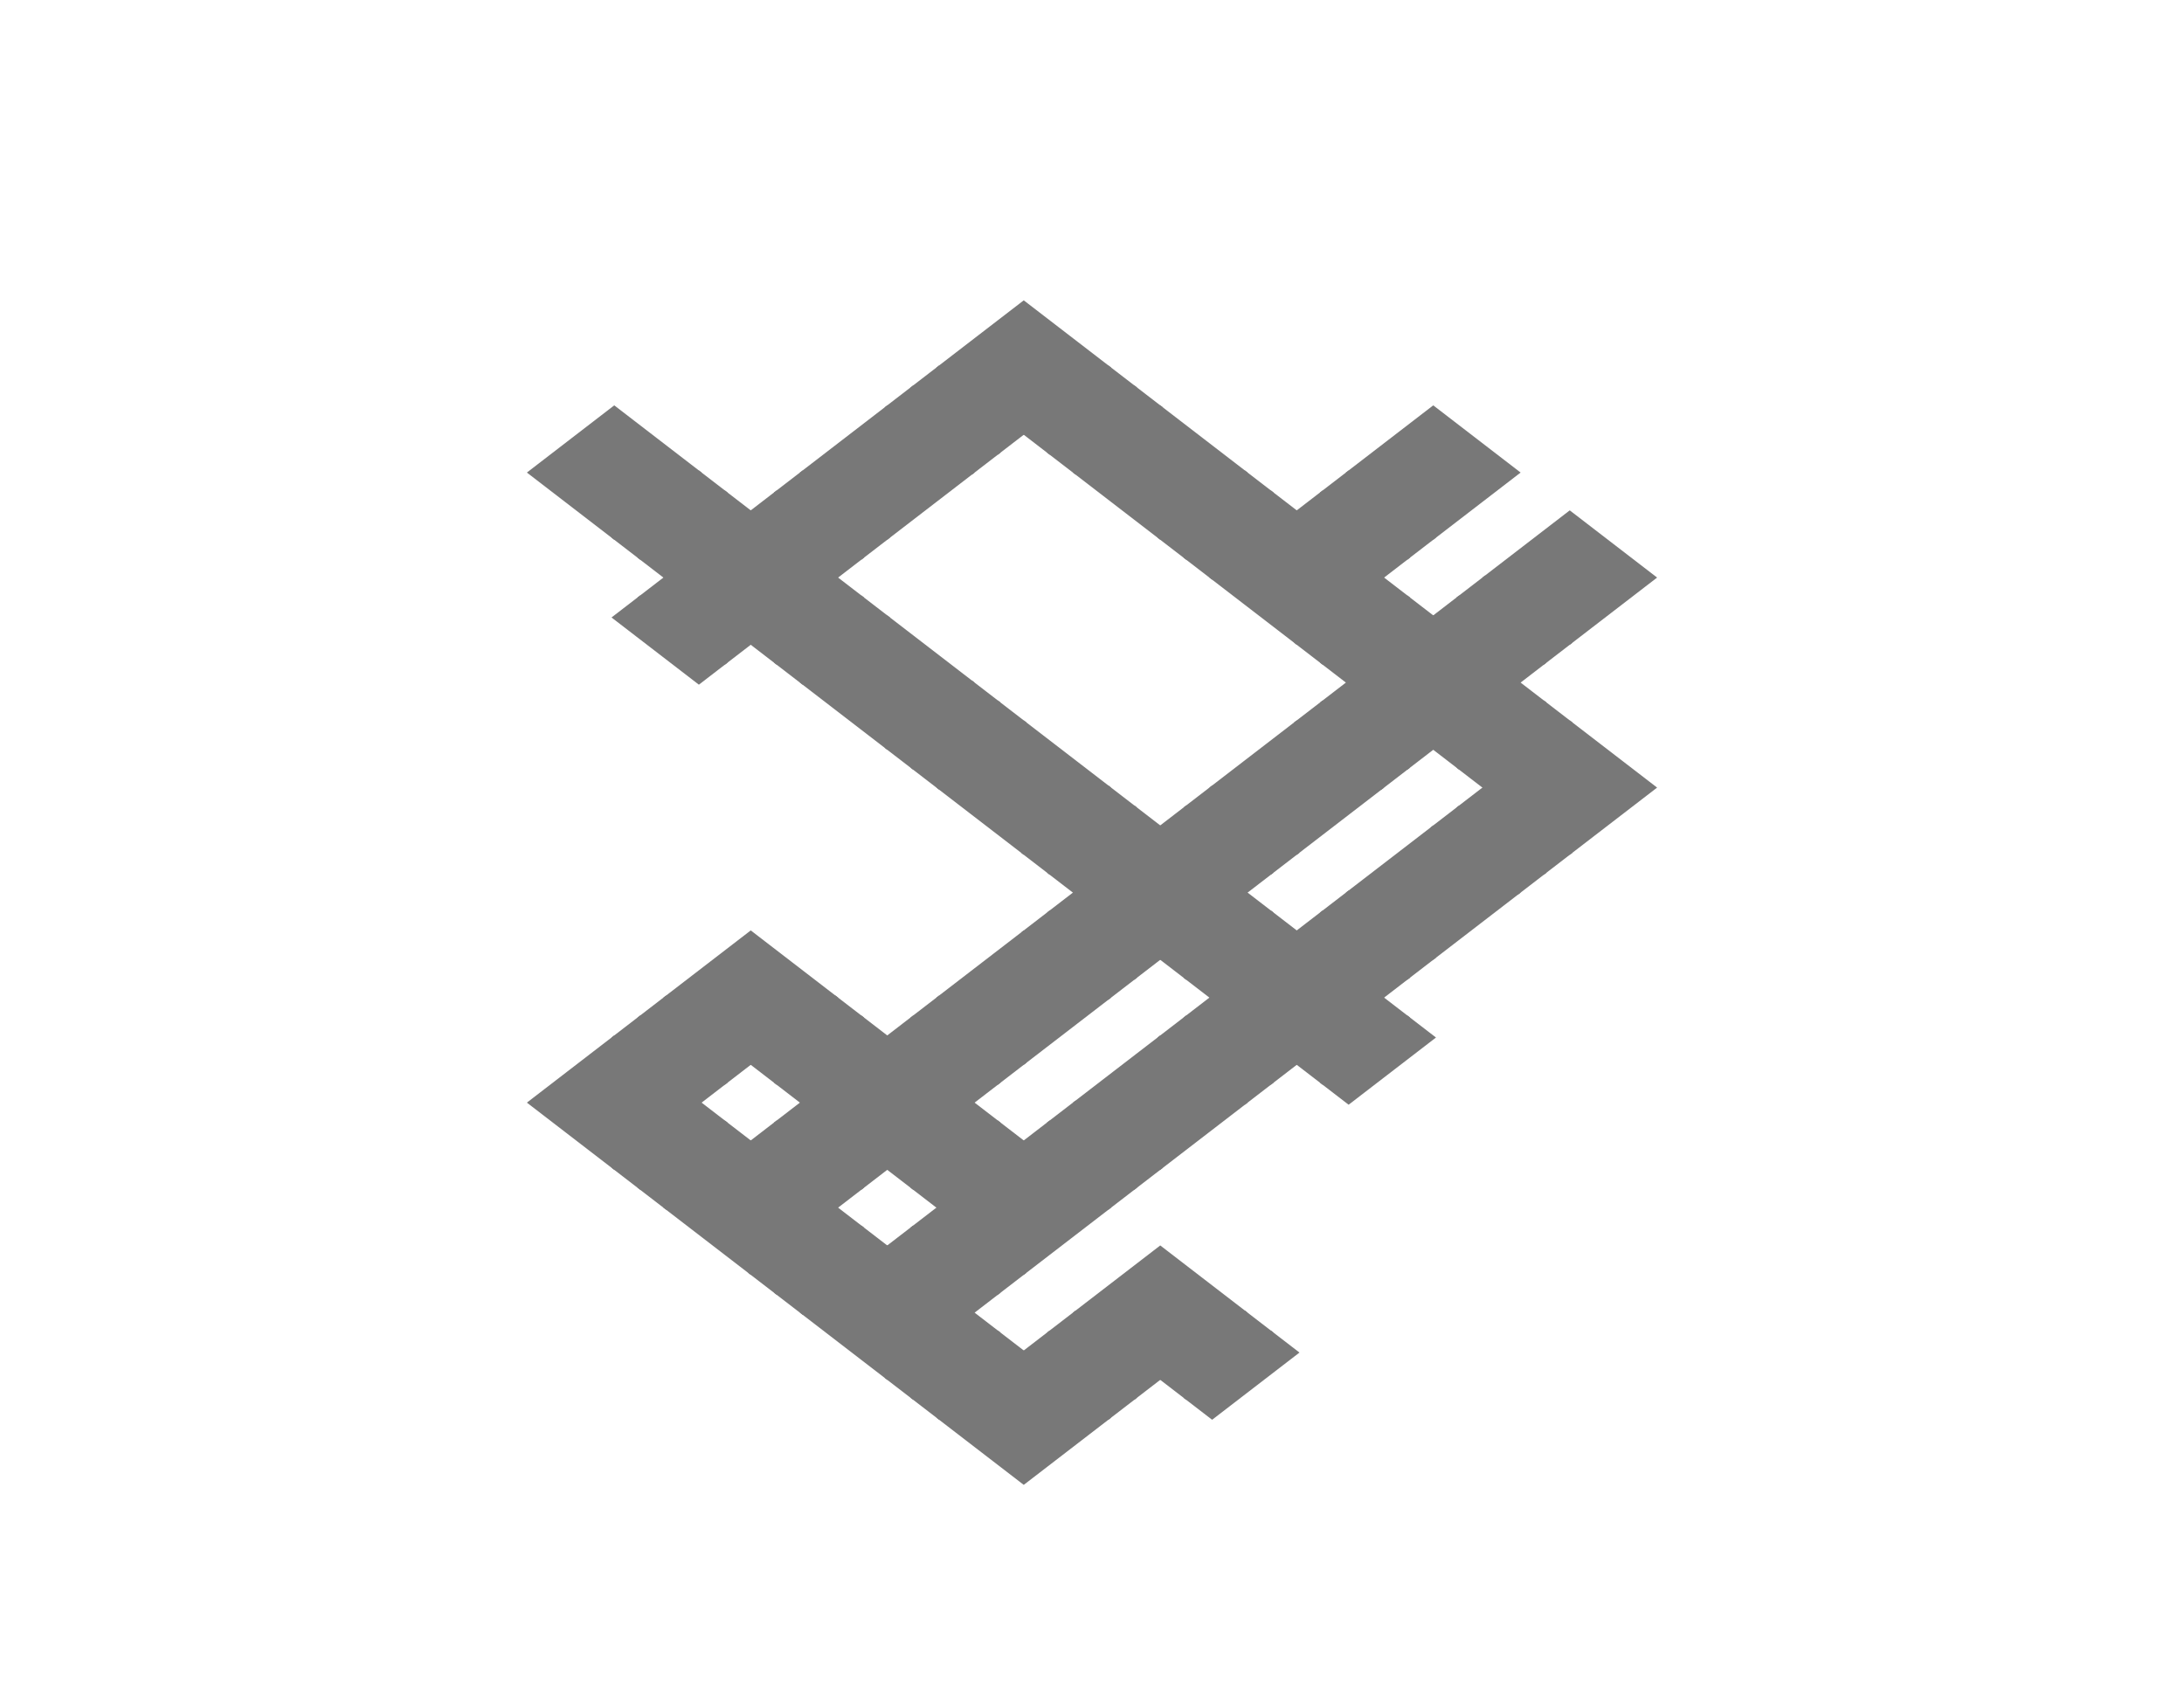
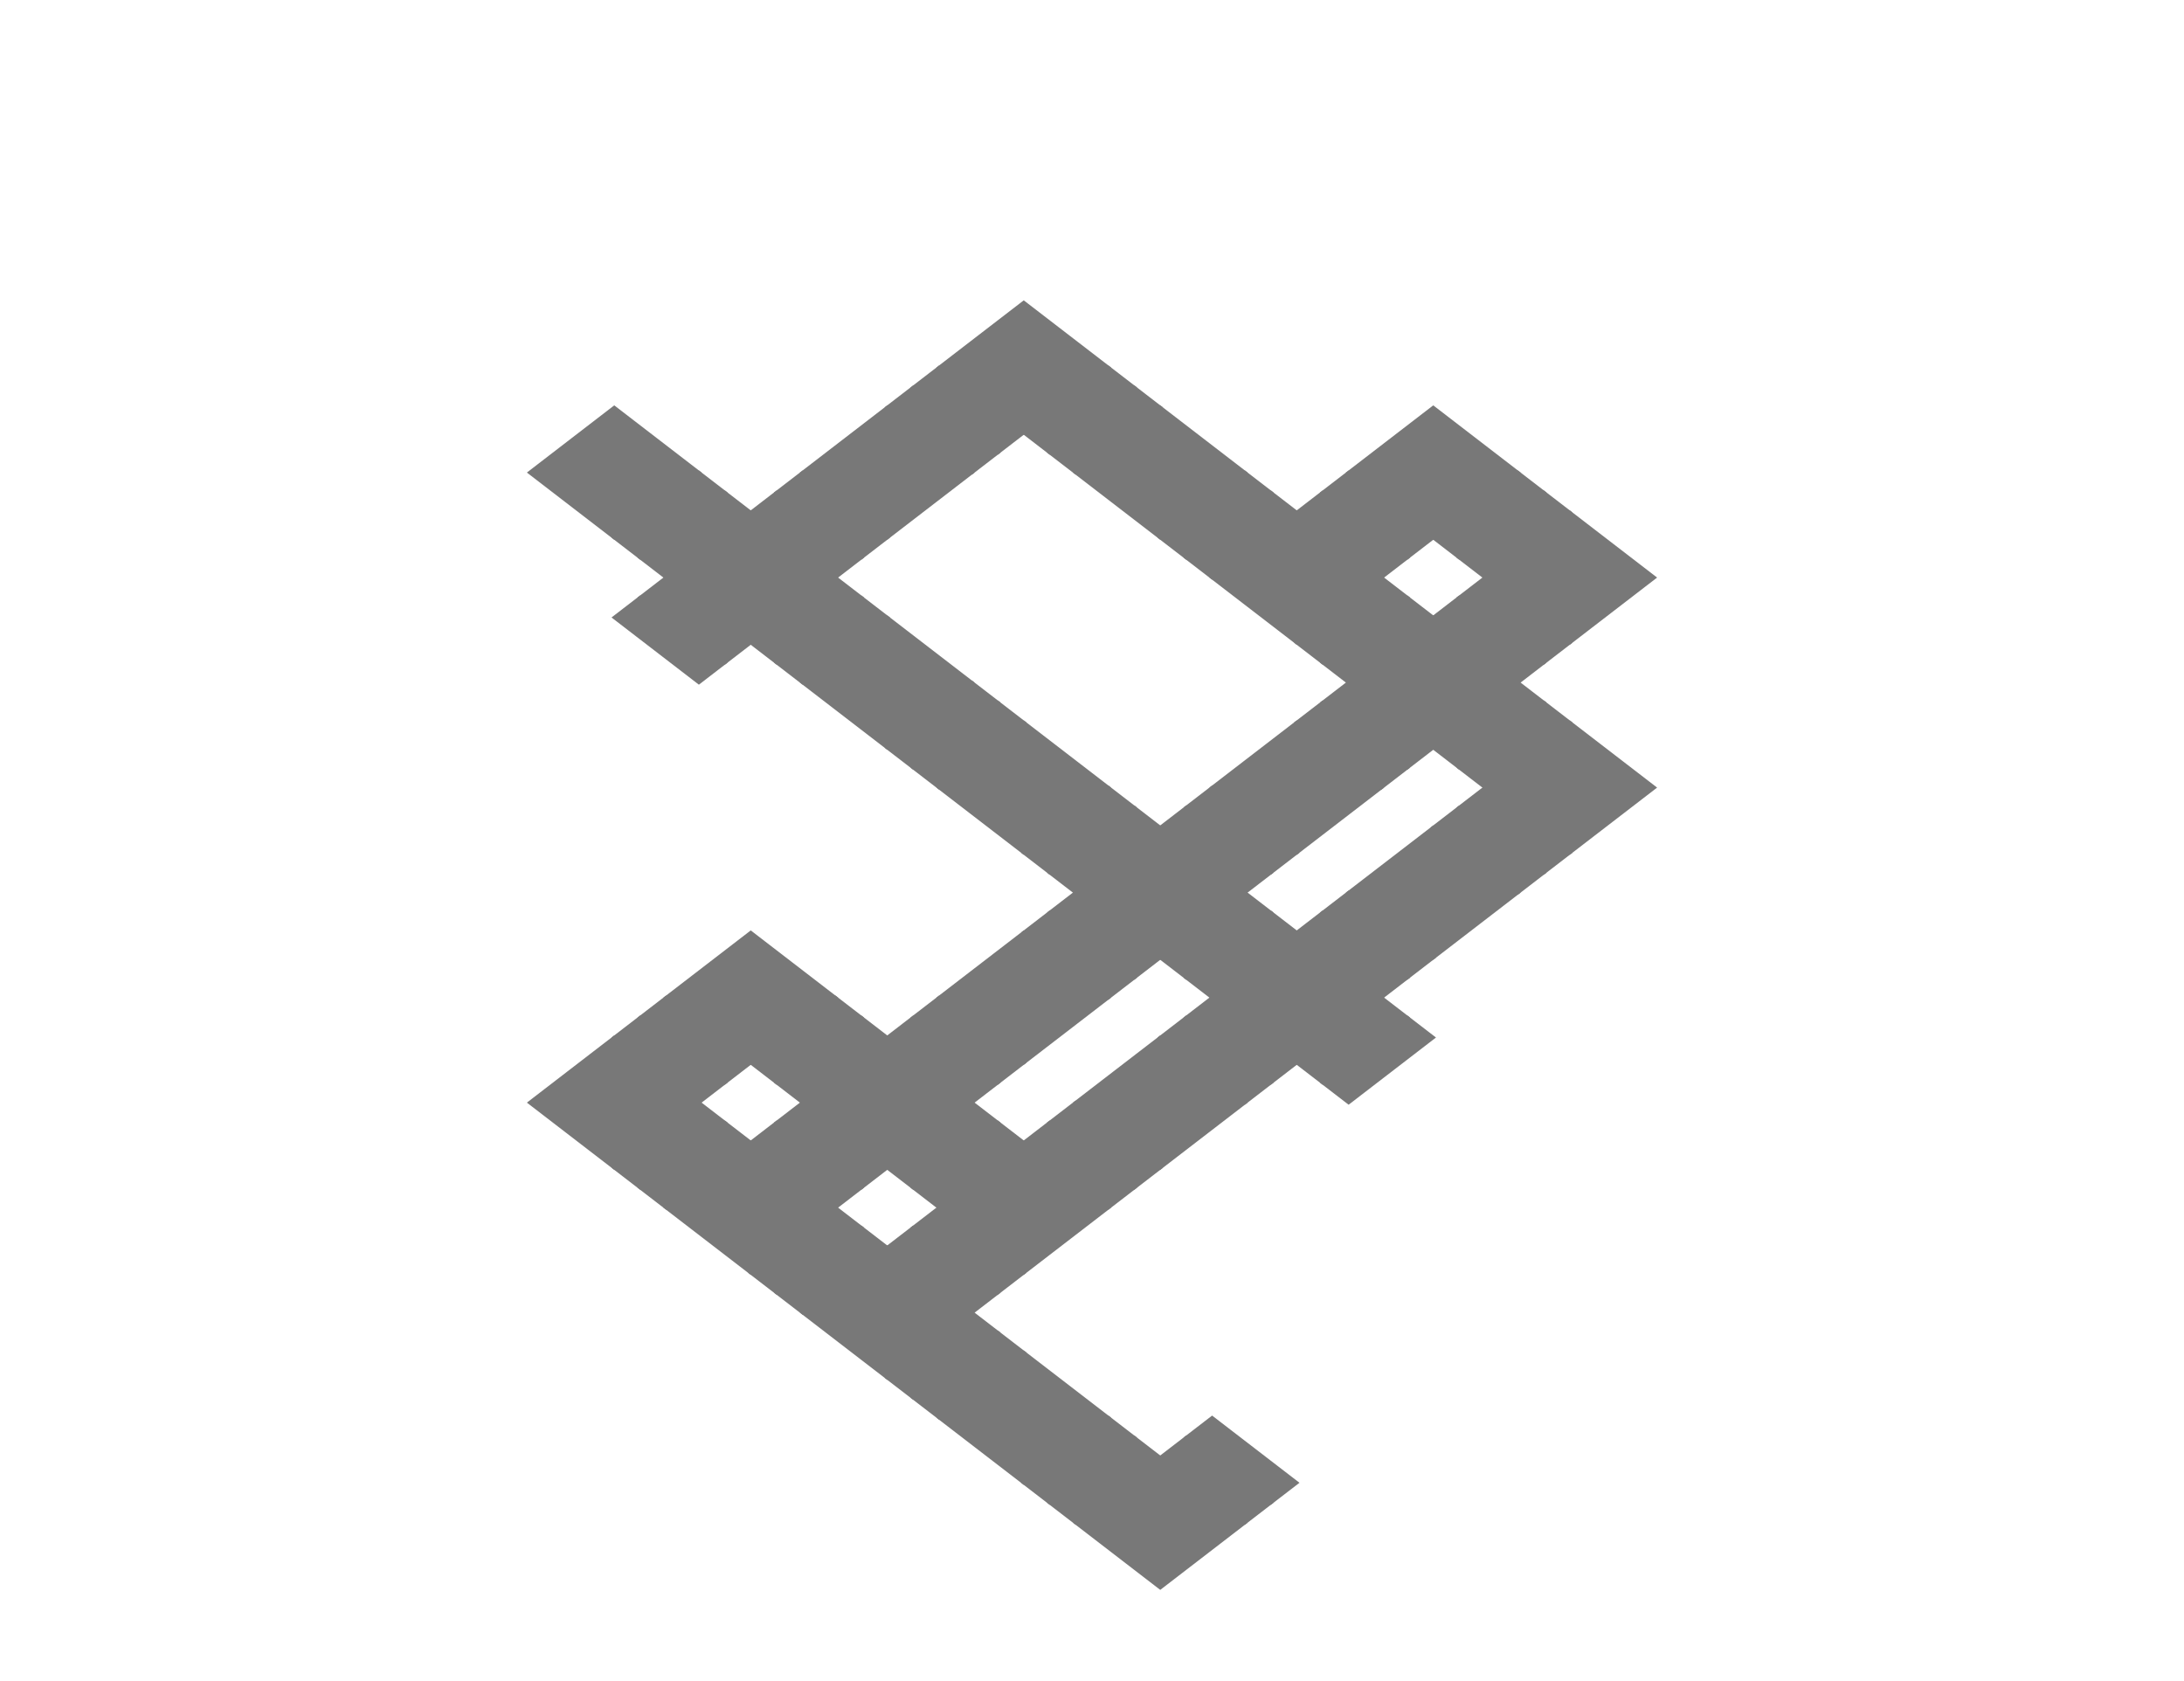
<svg xmlns="http://www.w3.org/2000/svg" width="183.444mm" height="141.111mm" viewBox="0 0 520 400" version="1.2" baseProfile="tiny">
  <defs>
</defs>
  <g fill="none" stroke="black" stroke-width="1" fill-rule="evenodd" stroke-linecap="square" stroke-linejoin="bevel">
    <g fill="none" stroke="#000000" stroke-opacity="1" stroke-width="1" stroke-linecap="square" stroke-linejoin="bevel" transform="matrix(1,0,0,1,0,0)" font-family="Sans Serif" font-size="9" font-weight="400" font-style="normal">
</g>
    <g fill="none" stroke="#000000" stroke-opacity="1" stroke-width="1" stroke-linecap="square" stroke-linejoin="bevel" transform="matrix(1,0,0,1,0,0)" font-family="Sans Serif" font-size="9" font-weight="400" font-style="normal">
</g>
    <g fill="none" stroke="#000000" stroke-opacity="1" stroke-width="1" stroke-linecap="square" stroke-linejoin="bevel" transform="matrix(1,0,0,1,0,0)" font-family="Sans Serif" font-size="9" font-weight="400" font-style="normal">
</g>
    <g fill="none" stroke="#000000" stroke-opacity="1" stroke-width="1" stroke-linecap="square" stroke-linejoin="bevel" transform="matrix(1,0,0,1,0,0)" font-family="Sans Serif" font-size="9" font-weight="400" font-style="normal">
</g>
    <g fill="#787878" fill-opacity="1" stroke="#000000" stroke-opacity="0" stroke-width="1" stroke-linecap="square" stroke-linejoin="bevel" transform="matrix(32.5,25,-32.5,25,341.25,87.5)" font-family="Sans Serif" font-size="9" font-weight="400" font-style="normal">
      <rect x="0.18" y="0.18" width="0.64" height="0.64" />
+       <rect x="0.8" y="0.18" width="0.21" height="0.64" />
      <rect x="0.18" y="0.8" width="0.64" height="0.21" />
    </g>
    <g fill="none" stroke="#000000" stroke-opacity="1" stroke-width="1" stroke-linecap="square" stroke-linejoin="bevel" transform="matrix(1,0,0,1,0,0)" font-family="Sans Serif" font-size="9" font-weight="400" font-style="normal">
</g>
    <g fill="#787878" fill-opacity="1" stroke="#000000" stroke-opacity="0" stroke-width="1" stroke-linecap="square" stroke-linejoin="bevel" transform="matrix(32.5,25,-32.5,25,373.75,112.5)" font-family="Sans Serif" font-size="9" font-weight="400" font-style="normal">
      <rect x="0.18" y="0.18" width="0.64" height="0.64" />
      <rect x="0.18" y="0.8" width="0.64" height="0.21" />
+       <rect x="-0.01" y="0.18" width="0.21" height="0.64" />
    </g>
    <g fill="none" stroke="#000000" stroke-opacity="1" stroke-width="1" stroke-linecap="square" stroke-linejoin="bevel" transform="matrix(1,0,0,1,0,0)" font-family="Sans Serif" font-size="9" font-weight="400" font-style="normal">
</g>
    <g fill="none" stroke="#000000" stroke-opacity="1" stroke-width="1" stroke-linecap="square" stroke-linejoin="bevel" transform="matrix(1,0,0,1,0,0)" font-family="Sans Serif" font-size="9" font-weight="400" font-style="normal">
</g>
    <g fill="none" stroke="#000000" stroke-opacity="1" stroke-width="1" stroke-linecap="square" stroke-linejoin="bevel" transform="matrix(1,0,0,1,0,0)" font-family="Sans Serif" font-size="9" font-weight="400" font-style="normal">
</g>
    <g fill="none" stroke="#000000" stroke-opacity="1" stroke-width="1" stroke-linecap="square" stroke-linejoin="bevel" transform="matrix(1,0,0,1,0,0)" font-family="Sans Serif" font-size="9" font-weight="400" font-style="normal">
</g>
    <g fill="none" stroke="#000000" stroke-opacity="1" stroke-width="1" stroke-linecap="square" stroke-linejoin="bevel" transform="matrix(1,0,0,1,0,0)" font-family="Sans Serif" font-size="9" font-weight="400" font-style="normal">
</g>
    <g fill="#787878" fill-opacity="1" stroke="#000000" stroke-opacity="0" stroke-width="1" stroke-linecap="square" stroke-linejoin="bevel" transform="matrix(32.5,25,-32.5,25,243.75,62.5)" font-family="Sans Serif" font-size="9" font-weight="400" font-style="normal">
      <rect x="0.18" y="0.18" width="0.64" height="0.64" />
      <rect x="0.8" y="0.18" width="0.21" height="0.64" />
      <rect x="0.18" y="0.8" width="0.64" height="0.21" />
    </g>
    <g fill="none" stroke="#000000" stroke-opacity="1" stroke-width="1" stroke-linecap="square" stroke-linejoin="bevel" transform="matrix(1,0,0,1,0,0)" font-family="Sans Serif" font-size="9" font-weight="400" font-style="normal">
</g>
    <g fill="#787878" fill-opacity="1" stroke="#000000" stroke-opacity="0" stroke-width="1" stroke-linecap="square" stroke-linejoin="bevel" transform="matrix(32.5,25,-32.5,25,276.25,87.5)" font-family="Sans Serif" font-size="9" font-weight="400" font-style="normal">
      <rect x="0.18" y="0.18" width="0.64" height="0.64" />
      <rect x="0.8" y="0.18" width="0.21" height="0.64" />
      <rect x="-0.01" y="0.18" width="0.21" height="0.64" />
    </g>
    <g fill="none" stroke="#000000" stroke-opacity="1" stroke-width="1" stroke-linecap="square" stroke-linejoin="bevel" transform="matrix(1,0,0,1,0,0)" font-family="Sans Serif" font-size="9" font-weight="400" font-style="normal">
</g>
    <g fill="#787878" fill-opacity="1" stroke="#000000" stroke-opacity="0" stroke-width="1" stroke-linecap="square" stroke-linejoin="bevel" transform="matrix(32.5,25,-32.5,25,308.75,112.5)" font-family="Sans Serif" font-size="9" font-weight="400" font-style="normal">
      <rect x="0.18" y="0.18" width="0.64" height="0.64" />
      <rect x="0.18" y="-0.01" width="0.64" height="0.21" />
      <rect x="0.8" y="0.18" width="0.21" height="0.64" />
      <rect x="-0.01" y="0.18" width="0.21" height="0.64" />
    </g>
    <g fill="none" stroke="#000000" stroke-opacity="1" stroke-width="1" stroke-linecap="square" stroke-linejoin="bevel" transform="matrix(1,0,0,1,0,0)" font-family="Sans Serif" font-size="9" font-weight="400" font-style="normal">
</g>
    <g fill="#787878" fill-opacity="1" stroke="#000000" stroke-opacity="0" stroke-width="1" stroke-linecap="square" stroke-linejoin="bevel" transform="matrix(32.5,25,-32.5,25,341.25,137.5)" font-family="Sans Serif" font-size="9" font-weight="400" font-style="normal">
      <rect x="0.18" y="0.18" width="0.64" height="0.64" />
      <rect x="0.18" y="-0.01" width="0.64" height="0.21" />
      <rect x="0.8" y="0.18" width="0.21" height="0.64" />
      <rect x="0.18" y="0.8" width="0.64" height="0.21" />
      <rect x="-0.01" y="0.18" width="0.21" height="0.64" />
    </g>
    <g fill="none" stroke="#000000" stroke-opacity="1" stroke-width="1" stroke-linecap="square" stroke-linejoin="bevel" transform="matrix(1,0,0,1,0,0)" font-family="Sans Serif" font-size="9" font-weight="400" font-style="normal">
</g>
    <g fill="#787878" fill-opacity="1" stroke="#000000" stroke-opacity="0" stroke-width="1" stroke-linecap="square" stroke-linejoin="bevel" transform="matrix(32.5,25,-32.5,25,373.75,162.5)" font-family="Sans Serif" font-size="9" font-weight="400" font-style="normal">
      <rect x="0.18" y="0.18" width="0.64" height="0.64" />
      <rect x="0.18" y="0.8" width="0.64" height="0.21" />
      <rect x="-0.01" y="0.18" width="0.21" height="0.64" />
    </g>
    <g fill="none" stroke="#000000" stroke-opacity="1" stroke-width="1" stroke-linecap="square" stroke-linejoin="bevel" transform="matrix(1,0,0,1,0,0)" font-family="Sans Serif" font-size="9" font-weight="400" font-style="normal">
</g>
    <g fill="none" stroke="#000000" stroke-opacity="1" stroke-width="1" stroke-linecap="square" stroke-linejoin="bevel" transform="matrix(1,0,0,1,0,0)" font-family="Sans Serif" font-size="9" font-weight="400" font-style="normal">
</g>
    <g fill="none" stroke="#000000" stroke-opacity="1" stroke-width="1" stroke-linecap="square" stroke-linejoin="bevel" transform="matrix(1,0,0,1,0,0)" font-family="Sans Serif" font-size="9" font-weight="400" font-style="normal">
</g>
    <g fill="none" stroke="#000000" stroke-opacity="1" stroke-width="1" stroke-linecap="square" stroke-linejoin="bevel" transform="matrix(1,0,0,1,0,0)" font-family="Sans Serif" font-size="9" font-weight="400" font-style="normal">
</g>
    <g fill="#787878" fill-opacity="1" stroke="#000000" stroke-opacity="0" stroke-width="1" stroke-linecap="square" stroke-linejoin="bevel" transform="matrix(32.5,25,-32.5,25,211.25,87.5)" font-family="Sans Serif" font-size="9" font-weight="400" font-style="normal">
      <rect x="0.18" y="0.18" width="0.64" height="0.64" />
      <rect x="0.18" y="-0.01" width="0.64" height="0.21" />
      <rect x="0.18" y="0.8" width="0.64" height="0.21" />
    </g>
    <g fill="none" stroke="#000000" stroke-opacity="1" stroke-width="1" stroke-linecap="square" stroke-linejoin="bevel" transform="matrix(1,0,0,1,0,0)" font-family="Sans Serif" font-size="9" font-weight="400" font-style="normal">
</g>
    <g fill="none" stroke="#000000" stroke-opacity="1" stroke-width="1" stroke-linecap="square" stroke-linejoin="bevel" transform="matrix(1,0,0,1,0,0)" font-family="Sans Serif" font-size="9" font-weight="400" font-style="normal">
</g>
    <g fill="none" stroke="#000000" stroke-opacity="1" stroke-width="1" stroke-linecap="square" stroke-linejoin="bevel" transform="matrix(1,0,0,1,0,0)" font-family="Sans Serif" font-size="9" font-weight="400" font-style="normal">
</g>
    <g fill="#787878" fill-opacity="1" stroke="#000000" stroke-opacity="0" stroke-width="1" stroke-linecap="square" stroke-linejoin="bevel" transform="matrix(32.5,25,-32.5,25,308.75,162.5)" font-family="Sans Serif" font-size="9" font-weight="400" font-style="normal">
      <rect x="0.18" y="0.18" width="0.64" height="0.64" />
      <rect x="0.18" y="-0.01" width="0.64" height="0.21" />
      <rect x="0.18" y="0.8" width="0.64" height="0.21" />
    </g>
    <g fill="none" stroke="#000000" stroke-opacity="1" stroke-width="1" stroke-linecap="square" stroke-linejoin="bevel" transform="matrix(1,0,0,1,0,0)" font-family="Sans Serif" font-size="9" font-weight="400" font-style="normal">
</g>
    <g fill="#787878" fill-opacity="1" stroke="#000000" stroke-opacity="0" stroke-width="1" stroke-linecap="square" stroke-linejoin="bevel" transform="matrix(32.5,25,-32.5,25,341.25,187.5)" font-family="Sans Serif" font-size="9" font-weight="400" font-style="normal">
      <rect x="0.18" y="0.18" width="0.64" height="0.64" />
      <rect x="0.18" y="-0.01" width="0.64" height="0.21" />
      <rect x="0.18" y="0.8" width="0.64" height="0.21" />
    </g>
    <g fill="none" stroke="#000000" stroke-opacity="1" stroke-width="1" stroke-linecap="square" stroke-linejoin="bevel" transform="matrix(1,0,0,1,0,0)" font-family="Sans Serif" font-size="9" font-weight="400" font-style="normal">
</g>
    <g fill="none" stroke="#000000" stroke-opacity="1" stroke-width="1" stroke-linecap="square" stroke-linejoin="bevel" transform="matrix(1,0,0,1,0,0)" font-family="Sans Serif" font-size="9" font-weight="400" font-style="normal">
</g>
    <g fill="none" stroke="#000000" stroke-opacity="1" stroke-width="1" stroke-linecap="square" stroke-linejoin="bevel" transform="matrix(1,0,0,1,0,0)" font-family="Sans Serif" font-size="9" font-weight="400" font-style="normal">
</g>
    <g fill="#787878" fill-opacity="1" stroke="#000000" stroke-opacity="0" stroke-width="1" stroke-linecap="square" stroke-linejoin="bevel" transform="matrix(32.5,25,-32.5,25,146.25,87.5)" font-family="Sans Serif" font-size="9" font-weight="400" font-style="normal">
      <rect x="0.18" y="0.18" width="0.64" height="0.64" />
      <rect x="0.8" y="0.18" width="0.21" height="0.64" />
    </g>
    <g fill="none" stroke="#000000" stroke-opacity="1" stroke-width="1" stroke-linecap="square" stroke-linejoin="bevel" transform="matrix(1,0,0,1,0,0)" font-family="Sans Serif" font-size="9" font-weight="400" font-style="normal">
</g>
    <g fill="#787878" fill-opacity="1" stroke="#000000" stroke-opacity="0" stroke-width="1" stroke-linecap="square" stroke-linejoin="bevel" transform="matrix(32.5,25,-32.5,25,178.75,112.5)" font-family="Sans Serif" font-size="9" font-weight="400" font-style="normal">
      <rect x="0.18" y="0.18" width="0.64" height="0.64" />
      <rect x="0.18" y="-0.01" width="0.64" height="0.21" />
      <rect x="0.8" y="0.18" width="0.21" height="0.64" />
      <rect x="0.18" y="0.8" width="0.64" height="0.21" />
      <rect x="-0.01" y="0.18" width="0.21" height="0.64" />
    </g>
    <g fill="none" stroke="#000000" stroke-opacity="1" stroke-width="1" stroke-linecap="square" stroke-linejoin="bevel" transform="matrix(1,0,0,1,0,0)" font-family="Sans Serif" font-size="9" font-weight="400" font-style="normal">
</g>
    <g fill="#787878" fill-opacity="1" stroke="#000000" stroke-opacity="0" stroke-width="1" stroke-linecap="square" stroke-linejoin="bevel" transform="matrix(32.5,25,-32.5,25,211.25,137.5)" font-family="Sans Serif" font-size="9" font-weight="400" font-style="normal">
      <rect x="0.18" y="0.18" width="0.64" height="0.64" />
      <rect x="0.8" y="0.18" width="0.21" height="0.64" />
      <rect x="-0.01" y="0.18" width="0.21" height="0.64" />
    </g>
    <g fill="none" stroke="#000000" stroke-opacity="1" stroke-width="1" stroke-linecap="square" stroke-linejoin="bevel" transform="matrix(1,0,0,1,0,0)" font-family="Sans Serif" font-size="9" font-weight="400" font-style="normal">
</g>
    <g fill="#787878" fill-opacity="1" stroke="#000000" stroke-opacity="0" stroke-width="1" stroke-linecap="square" stroke-linejoin="bevel" transform="matrix(32.5,25,-32.5,25,243.75,162.5)" font-family="Sans Serif" font-size="9" font-weight="400" font-style="normal">
      <rect x="0.18" y="0.18" width="0.64" height="0.64" />
      <rect x="0.8" y="0.18" width="0.21" height="0.64" />
      <rect x="-0.01" y="0.18" width="0.21" height="0.64" />
    </g>
    <g fill="none" stroke="#000000" stroke-opacity="1" stroke-width="1" stroke-linecap="square" stroke-linejoin="bevel" transform="matrix(1,0,0,1,0,0)" font-family="Sans Serif" font-size="9" font-weight="400" font-style="normal">
</g>
    <g fill="#787878" fill-opacity="1" stroke="#000000" stroke-opacity="0" stroke-width="1" stroke-linecap="square" stroke-linejoin="bevel" transform="matrix(32.5,25,-32.5,25,276.25,187.5)" font-family="Sans Serif" font-size="9" font-weight="400" font-style="normal">
      <rect x="0.18" y="0.18" width="0.64" height="0.64" />
      <rect x="0.18" y="-0.01" width="0.64" height="0.21" />
      <rect x="0.8" y="0.18" width="0.21" height="0.64" />
      <rect x="0.18" y="0.8" width="0.64" height="0.21" />
      <rect x="-0.01" y="0.18" width="0.21" height="0.64" />
    </g>
    <g fill="none" stroke="#000000" stroke-opacity="1" stroke-width="1" stroke-linecap="square" stroke-linejoin="bevel" transform="matrix(1,0,0,1,0,0)" font-family="Sans Serif" font-size="9" font-weight="400" font-style="normal">
</g>
    <g fill="#787878" fill-opacity="1" stroke="#000000" stroke-opacity="0" stroke-width="1" stroke-linecap="square" stroke-linejoin="bevel" transform="matrix(32.5,25,-32.5,25,308.75,212.5)" font-family="Sans Serif" font-size="9" font-weight="400" font-style="normal">
      <rect x="0.18" y="0.18" width="0.64" height="0.64" />
      <rect x="0.18" y="-0.01" width="0.64" height="0.21" />
      <rect x="0.8" y="0.18" width="0.21" height="0.64" />
      <rect x="0.18" y="0.8" width="0.64" height="0.21" />
      <rect x="-0.01" y="0.18" width="0.21" height="0.64" />
    </g>
    <g fill="none" stroke="#000000" stroke-opacity="1" stroke-width="1" stroke-linecap="square" stroke-linejoin="bevel" transform="matrix(1,0,0,1,0,0)" font-family="Sans Serif" font-size="9" font-weight="400" font-style="normal">
</g>
    <g fill="#787878" fill-opacity="1" stroke="#000000" stroke-opacity="0" stroke-width="1" stroke-linecap="square" stroke-linejoin="bevel" transform="matrix(32.5,25,-32.5,25,341.25,237.5)" font-family="Sans Serif" font-size="9" font-weight="400" font-style="normal">
      <rect x="-0.01" y="0.18" width="0.21" height="0.64" />
    </g>
    <g fill="none" stroke="#000000" stroke-opacity="1" stroke-width="1" stroke-linecap="square" stroke-linejoin="bevel" transform="matrix(1,0,0,1,0,0)" font-family="Sans Serif" font-size="9" font-weight="400" font-style="normal">
</g>
    <g fill="none" stroke="#000000" stroke-opacity="1" stroke-width="1" stroke-linecap="square" stroke-linejoin="bevel" transform="matrix(1,0,0,1,0,0)" font-family="Sans Serif" font-size="9" font-weight="400" font-style="normal">
</g>
    <g fill="none" stroke="#000000" stroke-opacity="1" stroke-width="1" stroke-linecap="square" stroke-linejoin="bevel" transform="matrix(1,0,0,1,0,0)" font-family="Sans Serif" font-size="9" font-weight="400" font-style="normal">
</g>
    <g fill="#787878" fill-opacity="1" stroke="#000000" stroke-opacity="0" stroke-width="1" stroke-linecap="square" stroke-linejoin="bevel" transform="matrix(32.5,25,-32.5,25,146.25,137.5)" font-family="Sans Serif" font-size="9" font-weight="400" font-style="normal">
      <rect x="0.18" y="-0.01" width="0.64" height="0.21" />
    </g>
    <g fill="none" stroke="#000000" stroke-opacity="1" stroke-width="1" stroke-linecap="square" stroke-linejoin="bevel" transform="matrix(1,0,0,1,0,0)" font-family="Sans Serif" font-size="9" font-weight="400" font-style="normal">
</g>
    <g fill="none" stroke="#000000" stroke-opacity="1" stroke-width="1" stroke-linecap="square" stroke-linejoin="bevel" transform="matrix(1,0,0,1,0,0)" font-family="Sans Serif" font-size="9" font-weight="400" font-style="normal">
</g>
    <g fill="none" stroke="#000000" stroke-opacity="1" stroke-width="1" stroke-linecap="square" stroke-linejoin="bevel" transform="matrix(1,0,0,1,0,0)" font-family="Sans Serif" font-size="9" font-weight="400" font-style="normal">
</g>
    <g fill="#787878" fill-opacity="1" stroke="#000000" stroke-opacity="0" stroke-width="1" stroke-linecap="square" stroke-linejoin="bevel" transform="matrix(32.5,25,-32.5,25,243.75,212.5)" font-family="Sans Serif" font-size="9" font-weight="400" font-style="normal">
      <rect x="0.18" y="0.18" width="0.64" height="0.64" />
      <rect x="0.18" y="-0.01" width="0.64" height="0.21" />
      <rect x="0.18" y="0.8" width="0.64" height="0.21" />
    </g>
    <g fill="none" stroke="#000000" stroke-opacity="1" stroke-width="1" stroke-linecap="square" stroke-linejoin="bevel" transform="matrix(1,0,0,1,0,0)" font-family="Sans Serif" font-size="9" font-weight="400" font-style="normal">
</g>
    <g fill="#787878" fill-opacity="1" stroke="#000000" stroke-opacity="0" stroke-width="1" stroke-linecap="square" stroke-linejoin="bevel" transform="matrix(32.5,25,-32.5,25,276.25,237.5)" font-family="Sans Serif" font-size="9" font-weight="400" font-style="normal">
      <rect x="0.18" y="0.18" width="0.64" height="0.64" />
      <rect x="0.18" y="-0.01" width="0.64" height="0.21" />
      <rect x="0.18" y="0.8" width="0.64" height="0.21" />
    </g>
    <g fill="none" stroke="#000000" stroke-opacity="1" stroke-width="1" stroke-linecap="square" stroke-linejoin="bevel" transform="matrix(1,0,0,1,0,0)" font-family="Sans Serif" font-size="9" font-weight="400" font-style="normal">
</g>
    <g fill="none" stroke="#000000" stroke-opacity="1" stroke-width="1" stroke-linecap="square" stroke-linejoin="bevel" transform="matrix(1,0,0,1,0,0)" font-family="Sans Serif" font-size="9" font-weight="400" font-style="normal">
</g>
    <g fill="none" stroke="#000000" stroke-opacity="1" stroke-width="1" stroke-linecap="square" stroke-linejoin="bevel" transform="matrix(1,0,0,1,0,0)" font-family="Sans Serif" font-size="9" font-weight="400" font-style="normal">
</g>
    <g fill="none" stroke="#000000" stroke-opacity="1" stroke-width="1" stroke-linecap="square" stroke-linejoin="bevel" transform="matrix(1,0,0,1,0,0)" font-family="Sans Serif" font-size="9" font-weight="400" font-style="normal">
</g>
    <g fill="none" stroke="#000000" stroke-opacity="1" stroke-width="1" stroke-linecap="square" stroke-linejoin="bevel" transform="matrix(1,0,0,1,0,0)" font-family="Sans Serif" font-size="9" font-weight="400" font-style="normal">
</g>
    <g fill="none" stroke="#000000" stroke-opacity="1" stroke-width="1" stroke-linecap="square" stroke-linejoin="bevel" transform="matrix(1,0,0,1,0,0)" font-family="Sans Serif" font-size="9" font-weight="400" font-style="normal">
</g>
    <g fill="#787878" fill-opacity="1" stroke="#000000" stroke-opacity="0" stroke-width="1" stroke-linecap="square" stroke-linejoin="bevel" transform="matrix(32.5,25,-32.5,25,178.75,212.5)" font-family="Sans Serif" font-size="9" font-weight="400" font-style="normal">
      <rect x="0.18" y="0.18" width="0.64" height="0.64" />
      <rect x="0.8" y="0.18" width="0.21" height="0.64" />
      <rect x="0.18" y="0.8" width="0.64" height="0.21" />
    </g>
    <g fill="none" stroke="#000000" stroke-opacity="1" stroke-width="1" stroke-linecap="square" stroke-linejoin="bevel" transform="matrix(1,0,0,1,0,0)" font-family="Sans Serif" font-size="9" font-weight="400" font-style="normal">
</g>
    <g fill="#787878" fill-opacity="1" stroke="#000000" stroke-opacity="0" stroke-width="1" stroke-linecap="square" stroke-linejoin="bevel" transform="matrix(32.5,25,-32.5,25,211.25,237.5)" font-family="Sans Serif" font-size="9" font-weight="400" font-style="normal">
      <rect x="0.18" y="0.18" width="0.64" height="0.64" />
      <rect x="0.18" y="-0.01" width="0.64" height="0.21" />
      <rect x="0.8" y="0.18" width="0.21" height="0.64" />
      <rect x="0.18" y="0.8" width="0.64" height="0.21" />
      <rect x="-0.01" y="0.18" width="0.21" height="0.64" />
    </g>
    <g fill="none" stroke="#000000" stroke-opacity="1" stroke-width="1" stroke-linecap="square" stroke-linejoin="bevel" transform="matrix(1,0,0,1,0,0)" font-family="Sans Serif" font-size="9" font-weight="400" font-style="normal">
</g>
    <g fill="#787878" fill-opacity="1" stroke="#000000" stroke-opacity="0" stroke-width="1" stroke-linecap="square" stroke-linejoin="bevel" transform="matrix(32.5,25,-32.5,25,243.75,262.5)" font-family="Sans Serif" font-size="9" font-weight="400" font-style="normal">
      <rect x="0.18" y="0.18" width="0.64" height="0.64" />
      <rect x="0.18" y="-0.01" width="0.64" height="0.21" />
      <rect x="0.18" y="0.8" width="0.64" height="0.21" />
      <rect x="-0.01" y="0.18" width="0.21" height="0.64" />
    </g>
    <g fill="none" stroke="#000000" stroke-opacity="1" stroke-width="1" stroke-linecap="square" stroke-linejoin="bevel" transform="matrix(1,0,0,1,0,0)" font-family="Sans Serif" font-size="9" font-weight="400" font-style="normal">
</g>
-     <g fill="#787878" fill-opacity="1" stroke="#000000" stroke-opacity="0" stroke-width="1" stroke-linecap="square" stroke-linejoin="bevel" transform="matrix(32.5,25,-32.5,25,276.25,287.5)" font-family="Sans Serif" font-size="9" font-weight="400" font-style="normal">
-       <rect x="0.18" y="0.18" width="0.64" height="0.64" />
-       <rect x="0.8" y="0.18" width="0.21" height="0.64" />
-       <rect x="0.18" y="0.8" width="0.64" height="0.21" />
-     </g>
    <g fill="none" stroke="#000000" stroke-opacity="1" stroke-width="1" stroke-linecap="square" stroke-linejoin="bevel" transform="matrix(1,0,0,1,0,0)" font-family="Sans Serif" font-size="9" font-weight="400" font-style="normal">
</g>
    <g fill="#787878" fill-opacity="1" stroke="#000000" stroke-opacity="0" stroke-width="1" stroke-linecap="square" stroke-linejoin="bevel" transform="matrix(32.5,25,-32.5,25,308.75,312.5)" font-family="Sans Serif" font-size="9" font-weight="400" font-style="normal">
-       <rect x="-0.01" y="0.18" width="0.21" height="0.64" />
+       <rect x="0.18" y="0.8" width="0.64" height="0.21" />
    </g>
    <g fill="none" stroke="#000000" stroke-opacity="1" stroke-width="1" stroke-linecap="square" stroke-linejoin="bevel" transform="matrix(1,0,0,1,0,0)" font-family="Sans Serif" font-size="9" font-weight="400" font-style="normal">
</g>
    <g fill="none" stroke="#000000" stroke-opacity="1" stroke-width="1" stroke-linecap="square" stroke-linejoin="bevel" transform="matrix(1,0,0,1,0,0)" font-family="Sans Serif" font-size="9" font-weight="400" font-style="normal">
</g>
    <g fill="none" stroke="#000000" stroke-opacity="1" stroke-width="1" stroke-linecap="square" stroke-linejoin="bevel" transform="matrix(1,0,0,1,0,0)" font-family="Sans Serif" font-size="9" font-weight="400" font-style="normal">
</g>
    <g fill="none" stroke="#000000" stroke-opacity="1" stroke-width="1" stroke-linecap="square" stroke-linejoin="bevel" transform="matrix(1,0,0,1,0,0)" font-family="Sans Serif" font-size="9" font-weight="400" font-style="normal">
</g>
    <g fill="#787878" fill-opacity="1" stroke="#000000" stroke-opacity="0" stroke-width="1" stroke-linecap="square" stroke-linejoin="bevel" transform="matrix(32.5,25,-32.5,25,146.25,237.5)" font-family="Sans Serif" font-size="9" font-weight="400" font-style="normal">
      <rect x="0.18" y="0.18" width="0.64" height="0.64" />
      <rect x="0.18" y="-0.01" width="0.64" height="0.21" />
      <rect x="0.8" y="0.18" width="0.21" height="0.64" />
    </g>
    <g fill="none" stroke="#000000" stroke-opacity="1" stroke-width="1" stroke-linecap="square" stroke-linejoin="bevel" transform="matrix(1,0,0,1,0,0)" font-family="Sans Serif" font-size="9" font-weight="400" font-style="normal">
</g>
    <g fill="#787878" fill-opacity="1" stroke="#000000" stroke-opacity="0" stroke-width="1" stroke-linecap="square" stroke-linejoin="bevel" transform="matrix(32.5,25,-32.5,25,178.75,262.5)" font-family="Sans Serif" font-size="9" font-weight="400" font-style="normal">
      <rect x="0.18" y="0.18" width="0.64" height="0.64" />
      <rect x="0.18" y="-0.01" width="0.64" height="0.21" />
      <rect x="0.8" y="0.18" width="0.21" height="0.64" />
      <rect x="-0.01" y="0.18" width="0.21" height="0.64" />
    </g>
    <g fill="none" stroke="#000000" stroke-opacity="1" stroke-width="1" stroke-linecap="square" stroke-linejoin="bevel" transform="matrix(1,0,0,1,0,0)" font-family="Sans Serif" font-size="9" font-weight="400" font-style="normal">
</g>
    <g fill="#787878" fill-opacity="1" stroke="#000000" stroke-opacity="0" stroke-width="1" stroke-linecap="square" stroke-linejoin="bevel" transform="matrix(32.5,25,-32.5,25,211.25,287.5)" font-family="Sans Serif" font-size="9" font-weight="400" font-style="normal">
      <rect x="0.18" y="0.18" width="0.64" height="0.64" />
      <rect x="0.18" y="-0.01" width="0.64" height="0.21" />
      <rect x="0.8" y="0.18" width="0.21" height="0.64" />
      <rect x="-0.01" y="0.18" width="0.21" height="0.64" />
    </g>
    <g fill="none" stroke="#000000" stroke-opacity="1" stroke-width="1" stroke-linecap="square" stroke-linejoin="bevel" transform="matrix(1,0,0,1,0,0)" font-family="Sans Serif" font-size="9" font-weight="400" font-style="normal">
</g>
    <g fill="#787878" fill-opacity="1" stroke="#000000" stroke-opacity="0" stroke-width="1" stroke-linecap="square" stroke-linejoin="bevel" transform="matrix(32.5,25,-32.5,25,243.75,312.5)" font-family="Sans Serif" font-size="9" font-weight="400" font-style="normal">
      <rect x="0.18" y="0.18" width="0.64" height="0.64" />
-       <rect x="0.18" y="-0.01" width="0.64" height="0.21" />
-       <rect x="-0.01" y="0.18" width="0.21" height="0.64" />
-     </g>
-     <g fill="none" stroke="#000000" stroke-opacity="1" stroke-width="1" stroke-linecap="square" stroke-linejoin="bevel" transform="matrix(1,0,0,1,0,0)" font-family="Sans Serif" font-size="9" font-weight="400" font-style="normal">
- </g>
+       <rect x="0.8" y="0.18" width="0.21" height="0.64" />
+       <rect x="-0.01" y="0.18" width="0.21" height="0.64" />
+     </g>
+     <g fill="none" stroke="#000000" stroke-opacity="1" stroke-width="1" stroke-linecap="square" stroke-linejoin="bevel" transform="matrix(1,0,0,1,0,0)" font-family="Sans Serif" font-size="9" font-weight="400" font-style="normal">
+ </g>
+     <g fill="#787878" fill-opacity="1" stroke="#000000" stroke-opacity="0" stroke-width="1" stroke-linecap="square" stroke-linejoin="bevel" transform="matrix(32.5,25,-32.5,25,276.25,337.5)" font-family="Sans Serif" font-size="9" font-weight="400" font-style="normal">
+       <rect x="0.18" y="0.18" width="0.64" height="0.64" />
+       <rect x="0.18" y="-0.01" width="0.64" height="0.21" />
+       <rect x="-0.01" y="0.18" width="0.21" height="0.64" />
+     </g>
    <g fill="none" stroke="#000000" stroke-opacity="1" stroke-width="1" stroke-linecap="square" stroke-linejoin="bevel" transform="matrix(1,0,0,1,0,0)" font-family="Sans Serif" font-size="9" font-weight="400" font-style="normal">
</g>
  </g>
</svg>
